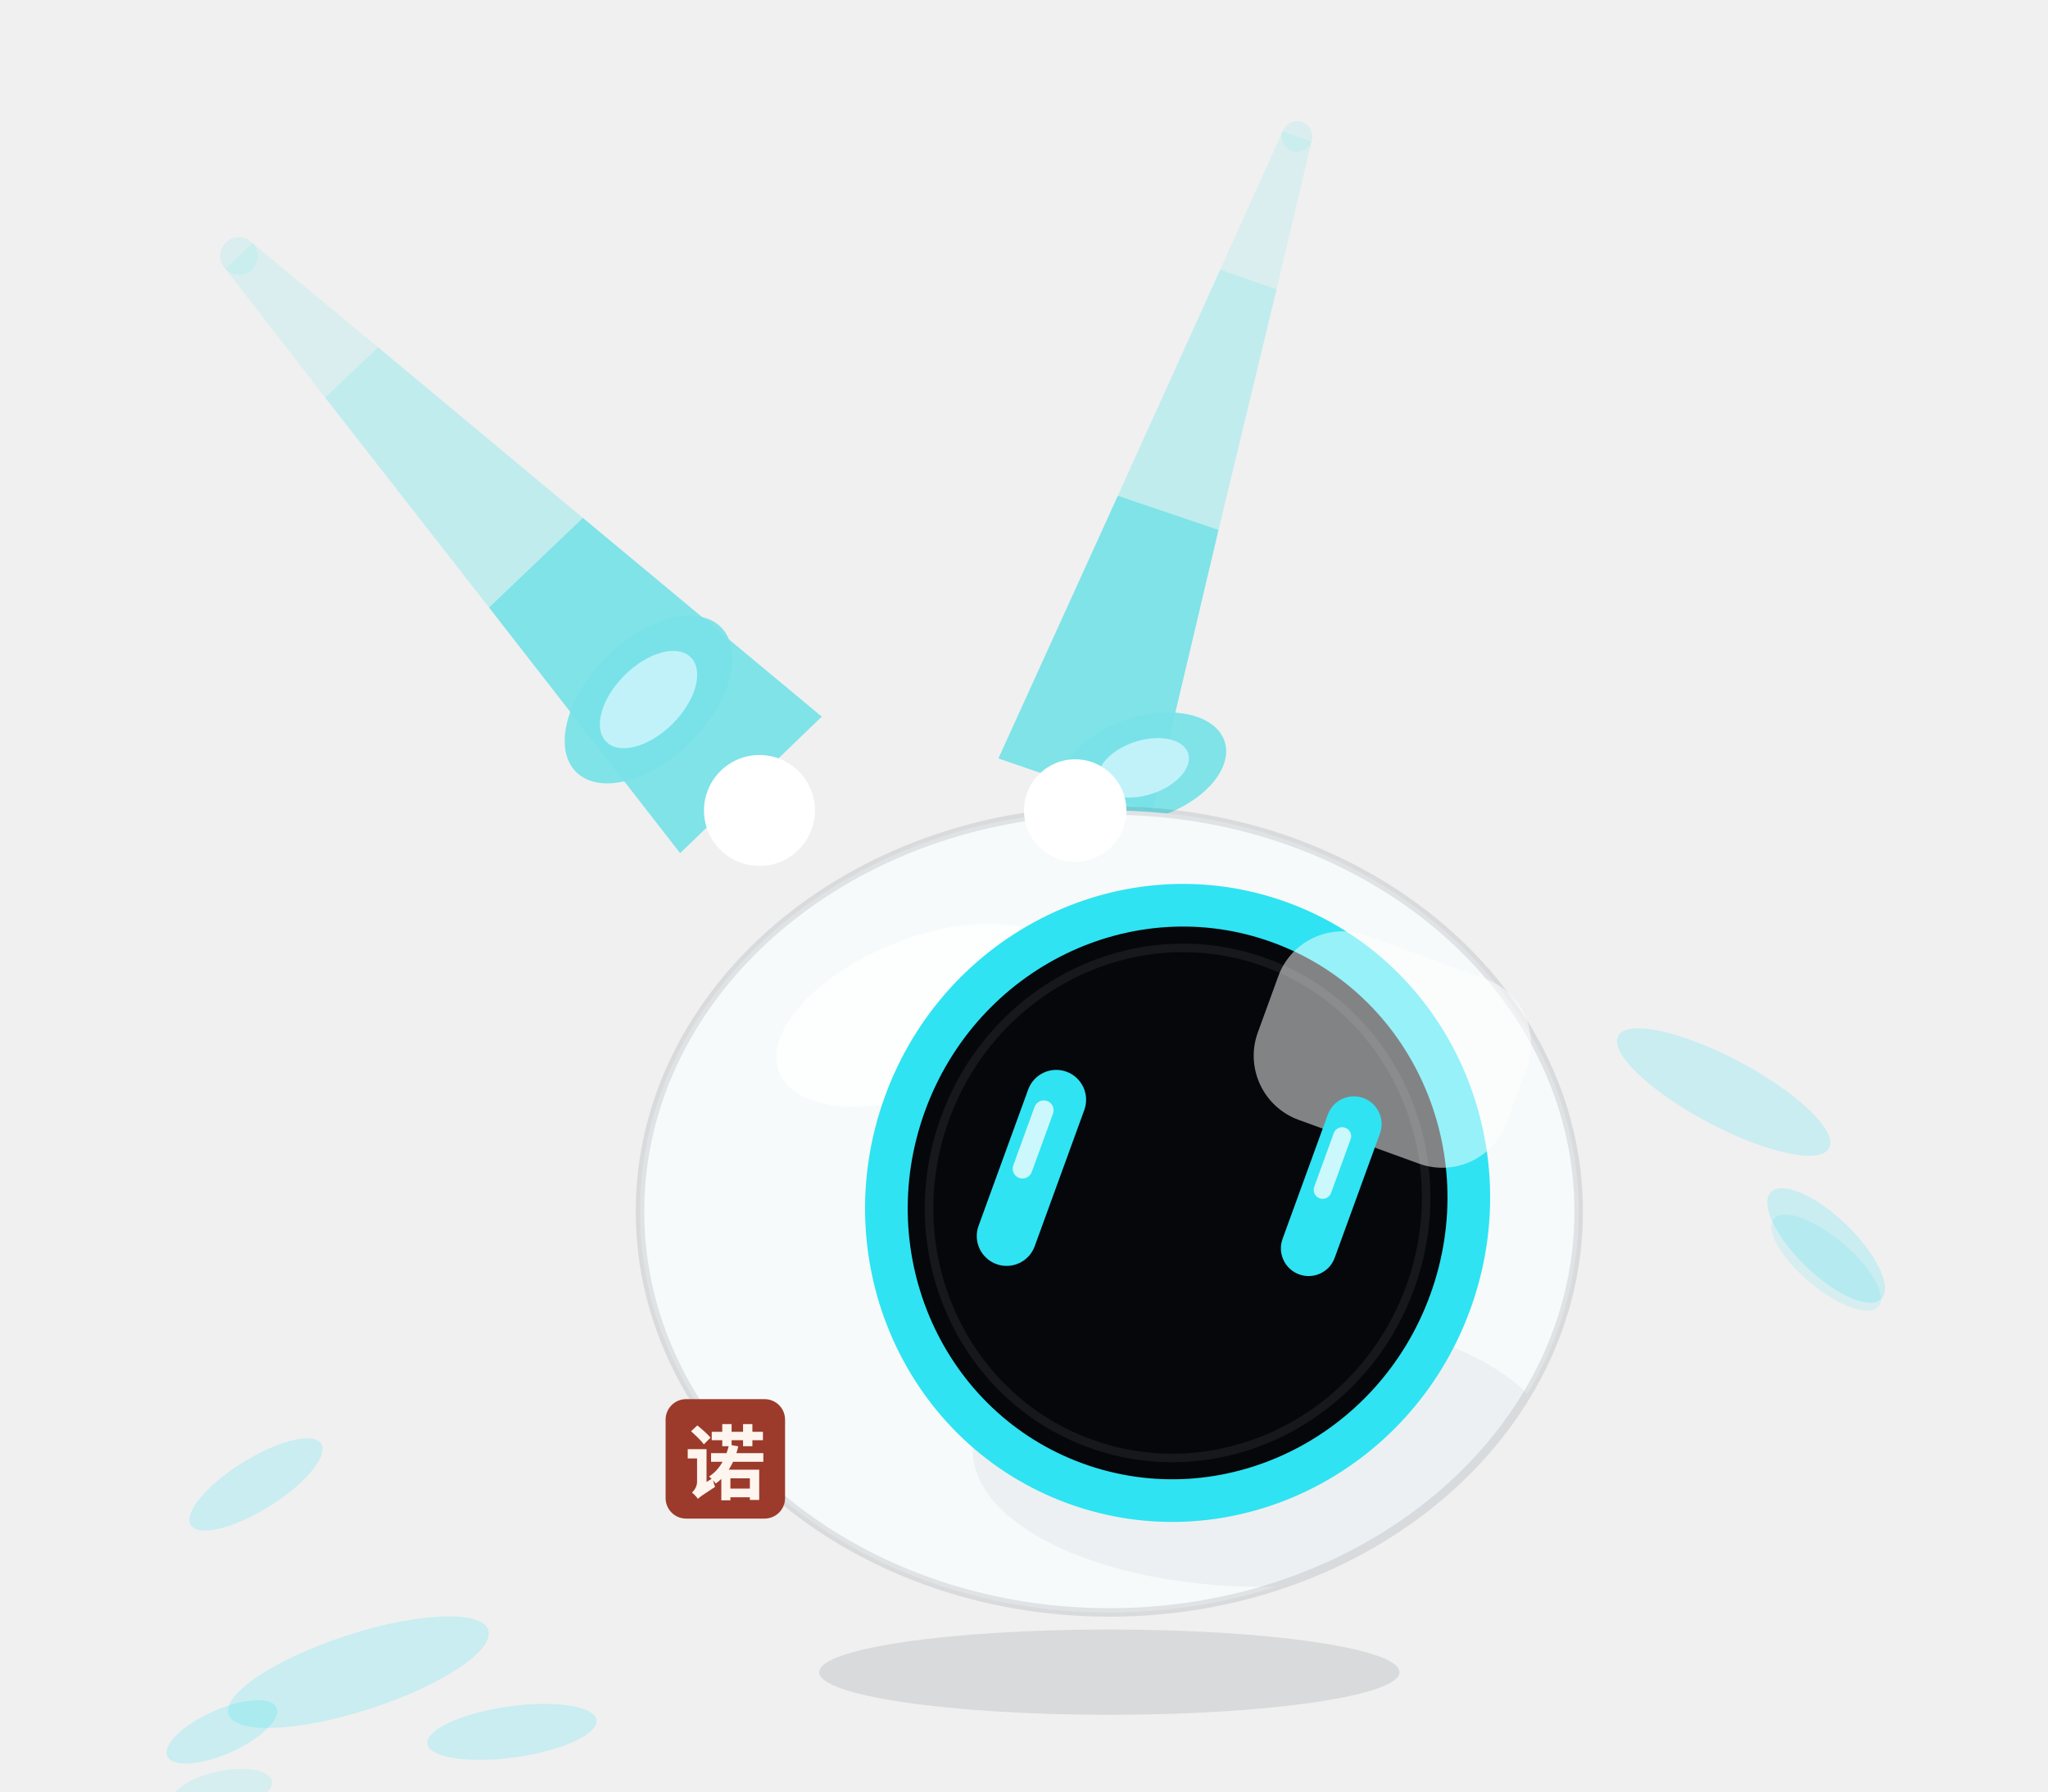
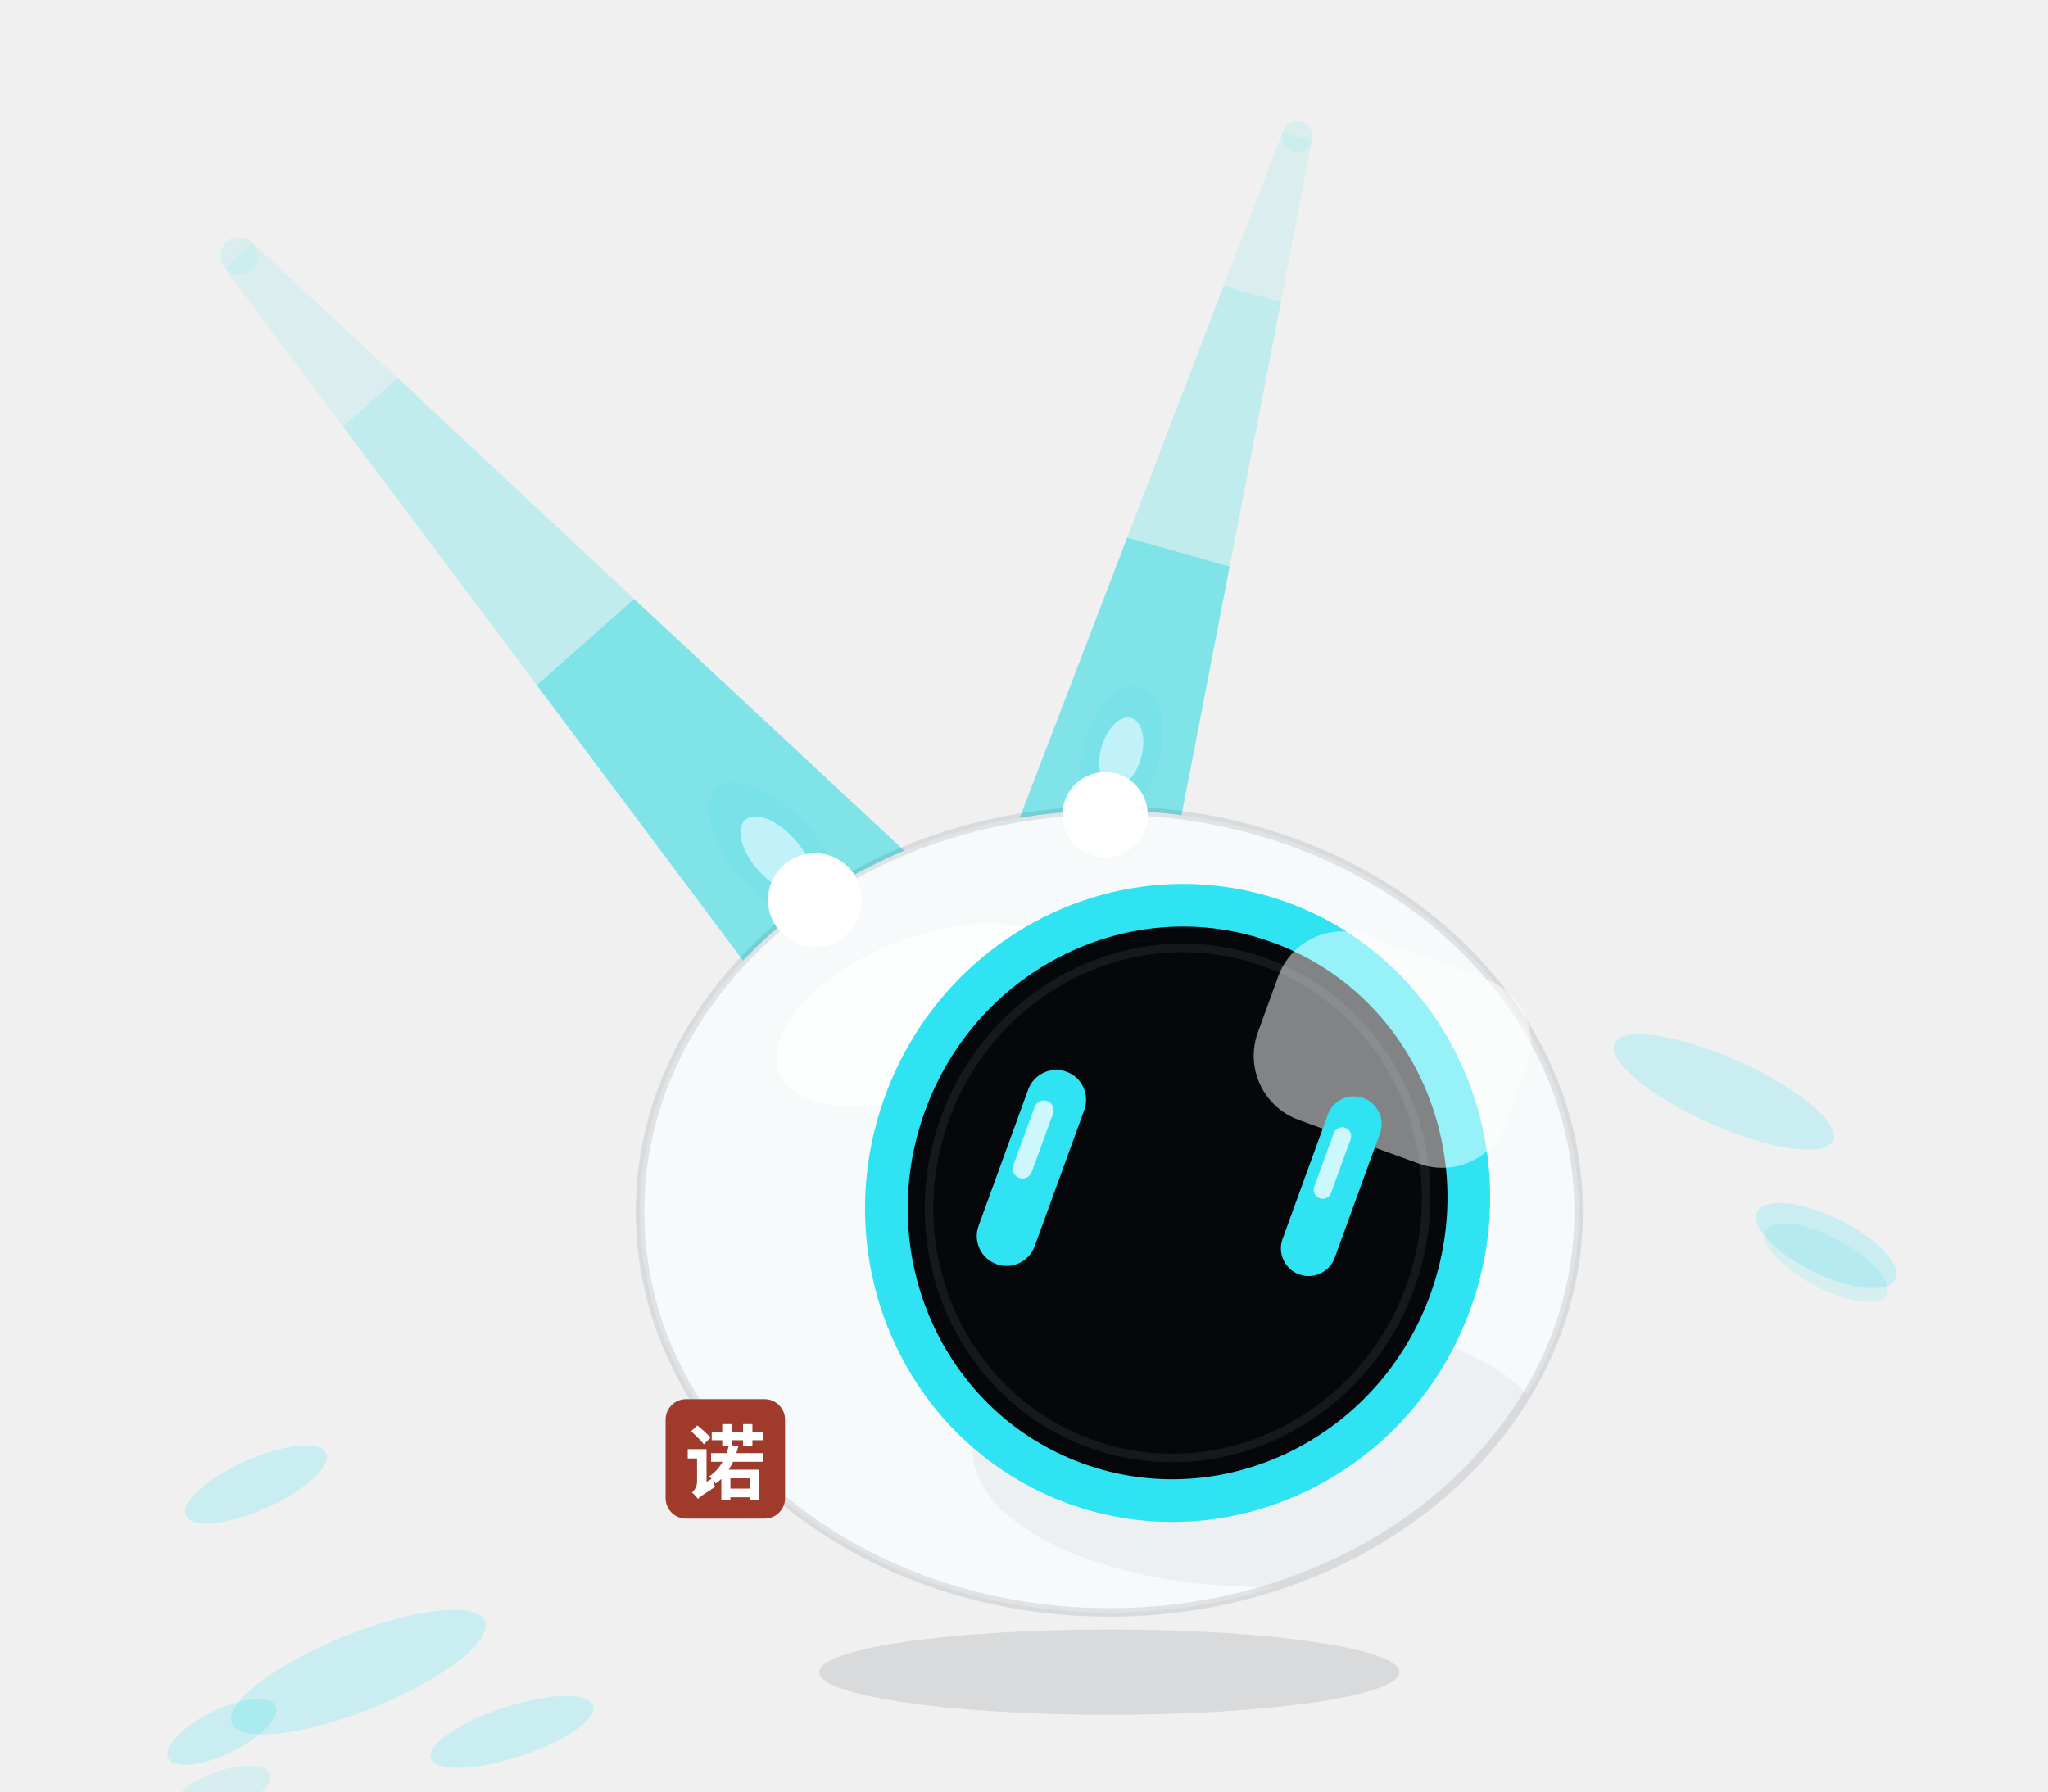
<svg xmlns="http://www.w3.org/2000/svg" width="240" height="210" viewBox="0 0 240 210" role="img" aria-label="诺瓦 v4：球形悬浮机器管家（原味涂装）">
  <defs>
    <clipPath id="ballClip">
      <ellipse cx="130" cy="142" rx="55" ry="47" />
    </clipPath>
  </defs>
  <g fill="rgba(47,227,242,.2)">
-     <ellipse cx="42" cy="196" rx="16" ry="4.5" transform="rotate(-18 42 196)" />
-     <ellipse cx="60" cy="203" rx="10" ry="3" transform="rotate(-8 60 203)" />
-     <ellipse cx="30" cy="174" rx="9" ry="3" transform="rotate(-32 30 174)" />
-     <ellipse cx="202" cy="128" rx="14" ry="4" transform="rotate(28 202 128)" />
-     <ellipse cx="26" cy="203" rx="7" ry="2.6" transform="rotate(-24 26 203)" />
-     <ellipse cx="214" cy="146" rx="9" ry="3.4" transform="rotate(44 214 146)" />
+     <ellipse cx="42" cy="196" rx="16" ry="4.5" transform="rotate(-22 42 196)" />
+     <ellipse cx="60" cy="203" rx="10" ry="3" transform="rotate(-18 60 203)" />
+     <ellipse cx="30" cy="174" rx="9" ry="3" transform="rotate(-24 30 174)" />
+     <ellipse cx="202" cy="128" rx="14" ry="4" transform="rotate(24 202 128)" />
+     <ellipse cx="26" cy="203" rx="7" ry="2.6" transform="rotate(-26 26 203)" />
+     <ellipse cx="214" cy="146" rx="9" ry="3.4" transform="rotate(26 214 146)" />
  </g>
  <g fill="rgba(47,227,242,.13)">
-     <ellipse cx="214" cy="148" rx="8" ry="3" transform="rotate(40 214 148)" />
-     <ellipse cx="26" cy="210" rx="6" ry="2.4" transform="rotate(-12 26 210)" />
+     <ellipse cx="214" cy="148" rx="8" ry="3" transform="rotate(28 214 148)" />
+     <ellipse cx="26" cy="210" rx="6" ry="2.4" transform="rotate(-20 26 210)" />
  </g>
-   <path d="M96.3 84.0L68.3 60.7L57.3 71.2L79.7 100.0Z" fill="rgba(120,226,232,.94)" />
-   <path d="M68.3 60.7L44.3 40.7L38.1 46.6L57.3 71.2Z" fill="rgba(161,234,236,.6)" />
-   <path d="M44.3 40.7L29.6 28.5L26.4 31.5L38.1 46.6Z" fill="rgba(161,234,236,.28)" />
+   <path d="M106.6 100.3L74.3 70.2L62.9 80.3L89.4 115.7Z" fill="rgba(120,226,232,.94)" />
+   <path d="M74.3 70.2L46.6 44.3L40.2 50.0L62.9 80.3Z" fill="rgba(161,234,236,.6)" />
+   <path d="M46.6 44.3L29.6 28.5L26.4 31.5L40.2 50.0Z" fill="rgba(161,234,236,.28)" />
  <circle cx="28" cy="30" r="2.2" fill="rgba(161,234,236,.28)" />
-   <path d="M135.0 95.1L142.8 62.1L131.0 58.1L117.0 88.9Z" fill="rgba(120,226,232,.94)" />
-   <path d="M142.8 62.1L149.6 33.9L143.0 31.6L131.0 58.1Z" fill="rgba(161,234,236,.6)" />
-   <path d="M149.6 33.9L153.7 16.6L150.3 15.4L143.0 31.6Z" fill="rgba(161,234,236,.28)" />
+   <path d="M137.1 102.6L144.1 66.4L132.1 63.0L118.9 97.4Z" fill="rgba(120,226,232,.94)" />
+   <path d="M144.1 66.4L150.1 35.4L143.4 33.5L132.1 63.0Z" fill="rgba(161,234,236,.6)" />
+   <path d="M150.1 35.4L153.7 16.5L150.3 15.5L143.4 33.5Z" fill="rgba(161,234,236,.28)" />
  <circle cx="152" cy="16" r="1.8" fill="rgba(161,234,236,.28)" />
-   <ellipse cx="76" cy="82" rx="12" ry="7" transform="rotate(-45 76 82)" fill="rgba(120,226,232,.94)" />
-   <ellipse cx="76" cy="82" rx="7" ry="4" transform="rotate(-45 76 82)" fill="rgba(201,244,252,.9)" />
-   <ellipse cx="134" cy="90" rx="10" ry="6" transform="rotate(-18 134 90)" fill="rgba(120,226,232,.94)" />
-   <ellipse cx="134" cy="90" rx="5.5" ry="3.2" transform="rotate(-18 134 90)" fill="rgba(201,244,252,.9)" />
+   <ellipse cx="91" cy="100.2" rx="10.5" ry="5" transform="rotate(48 91 100.2)" fill="rgba(120,226,232,.94)" />
+   <ellipse cx="91" cy="100.2" rx="5.5" ry="2.8" transform="rotate(48 91 100.2)" fill="rgba(201,244,252,.9)" />
+   <ellipse cx="131.4" cy="88.2" rx="8" ry="4.5" transform="rotate(-74 131.4 88.2)" fill="rgba(120,226,232,.94)" />
+   <ellipse cx="131.4" cy="88.2" rx="4.2" ry="2.4" transform="rotate(-74 131.4 88.2)" fill="rgba(201,244,252,.9)" />
  <ellipse cx="130" cy="142" rx="55" ry="47" fill="#F7FAFB" stroke="rgba(18,26,40,.10)" stroke-width="1" />
  <ellipse cx="148" cy="170" rx="34" ry="16" fill="rgba(43,52,64,.05)" clip-path="url(#ballClip)" />
  <ellipse cx="108" cy="119" rx="18" ry="9" fill="rgba(255,255,255,.7)" transform="rotate(-22 108 119)" />
-   <circle cx="89" cy="95" r="6.5" fill="#FFFFFF" />
-   <circle cx="126" cy="95" r="6" fill="#FFFFFF" />
+   <circle cx="95.5" cy="105.5" r="5.5" fill="#FFFFFF" />
+   <circle cx="129.5" cy="95.5" r="5" fill="#FFFFFF" />
  <g transform="rotate(20 138 141)">
    <ellipse cx="138" cy="141" rx="34" ry="35" fill="#05070B" />
    <ellipse cx="138" cy="141" rx="34" ry="35" fill="none" stroke="#2FE3F2" stroke-width="5" />
    <ellipse cx="138" cy="141" rx="29" ry="30" fill="none" stroke="rgba(255,255,255,.07)" stroke-width="1" />
    <rect x="140" y="104" width="31" height="23" rx="8" fill="rgba(255,255,255,.5)" />
    <rect x="117" y="131.0" width="7" height="24.0" rx="3.5" fill="#2FE3F2" />
    <rect x="151" y="122.0" width="6.5" height="22.0" rx="3.25" fill="#2FE3F2" />
    <rect x="118.4" y="135.0" width="2.3" height="9.6" rx="1.15" fill="rgba(255,255,255,.75)" />
    <rect x="152.4" y="126.0" width="2.1" height="8.8" rx="1.05" fill="rgba(255,255,255,.75)" />
  </g>
-   <rect x="78" y="164" width="14" height="14" rx="2.4" fill="#9C3B2B" />
-   <text x="85" y="175" text-anchor="middle" font-family="'Songti SC','Noto Serif SC','SimSun',serif" font-size="9.5" font-weight="700" fill="#FFF5EF">诺</text>
+   <rect x="78" y="164" width="14" height="14" rx="2.4" fill="#A03B2C" />
+   <text x="85" y="175" text-anchor="middle" font-family="'Songti SC','Noto Serif SC','SimSun',serif" font-size="9.5" font-weight="700" fill="#FFFFFF">诺</text>
  <ellipse cx="130" cy="196" rx="34" ry="5" fill="rgba(43,52,64,.12)" />
</svg>
